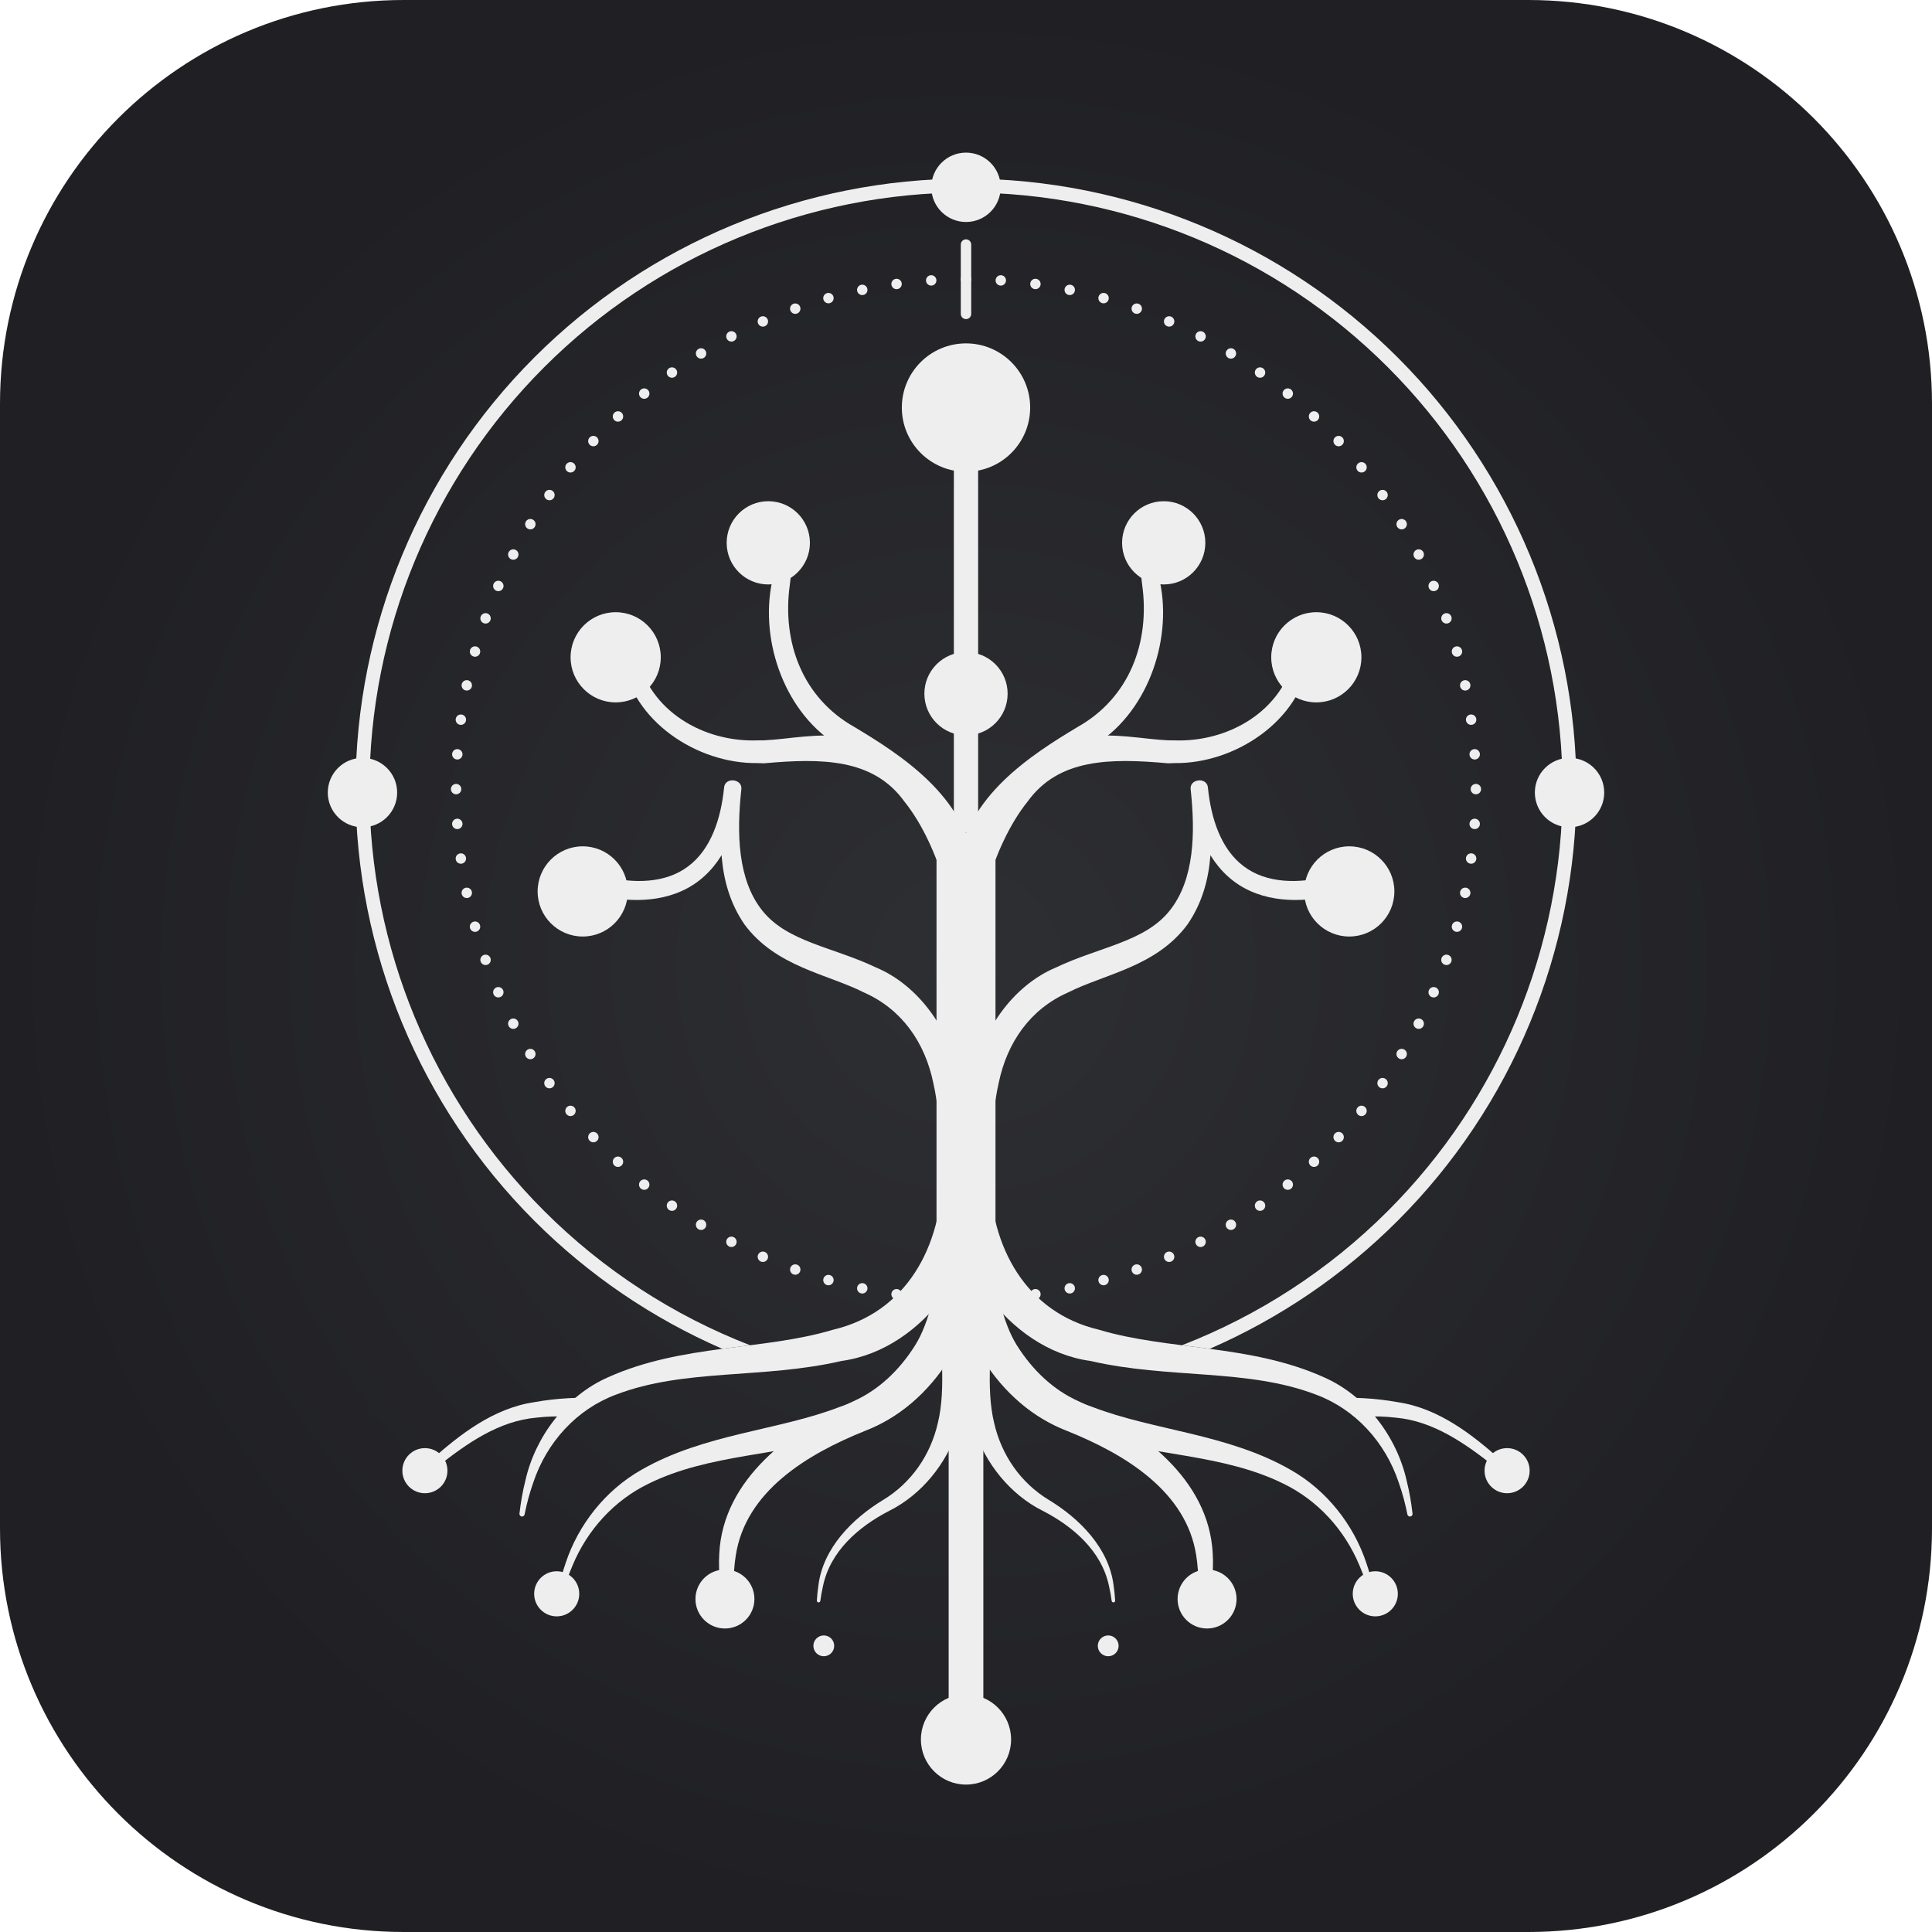
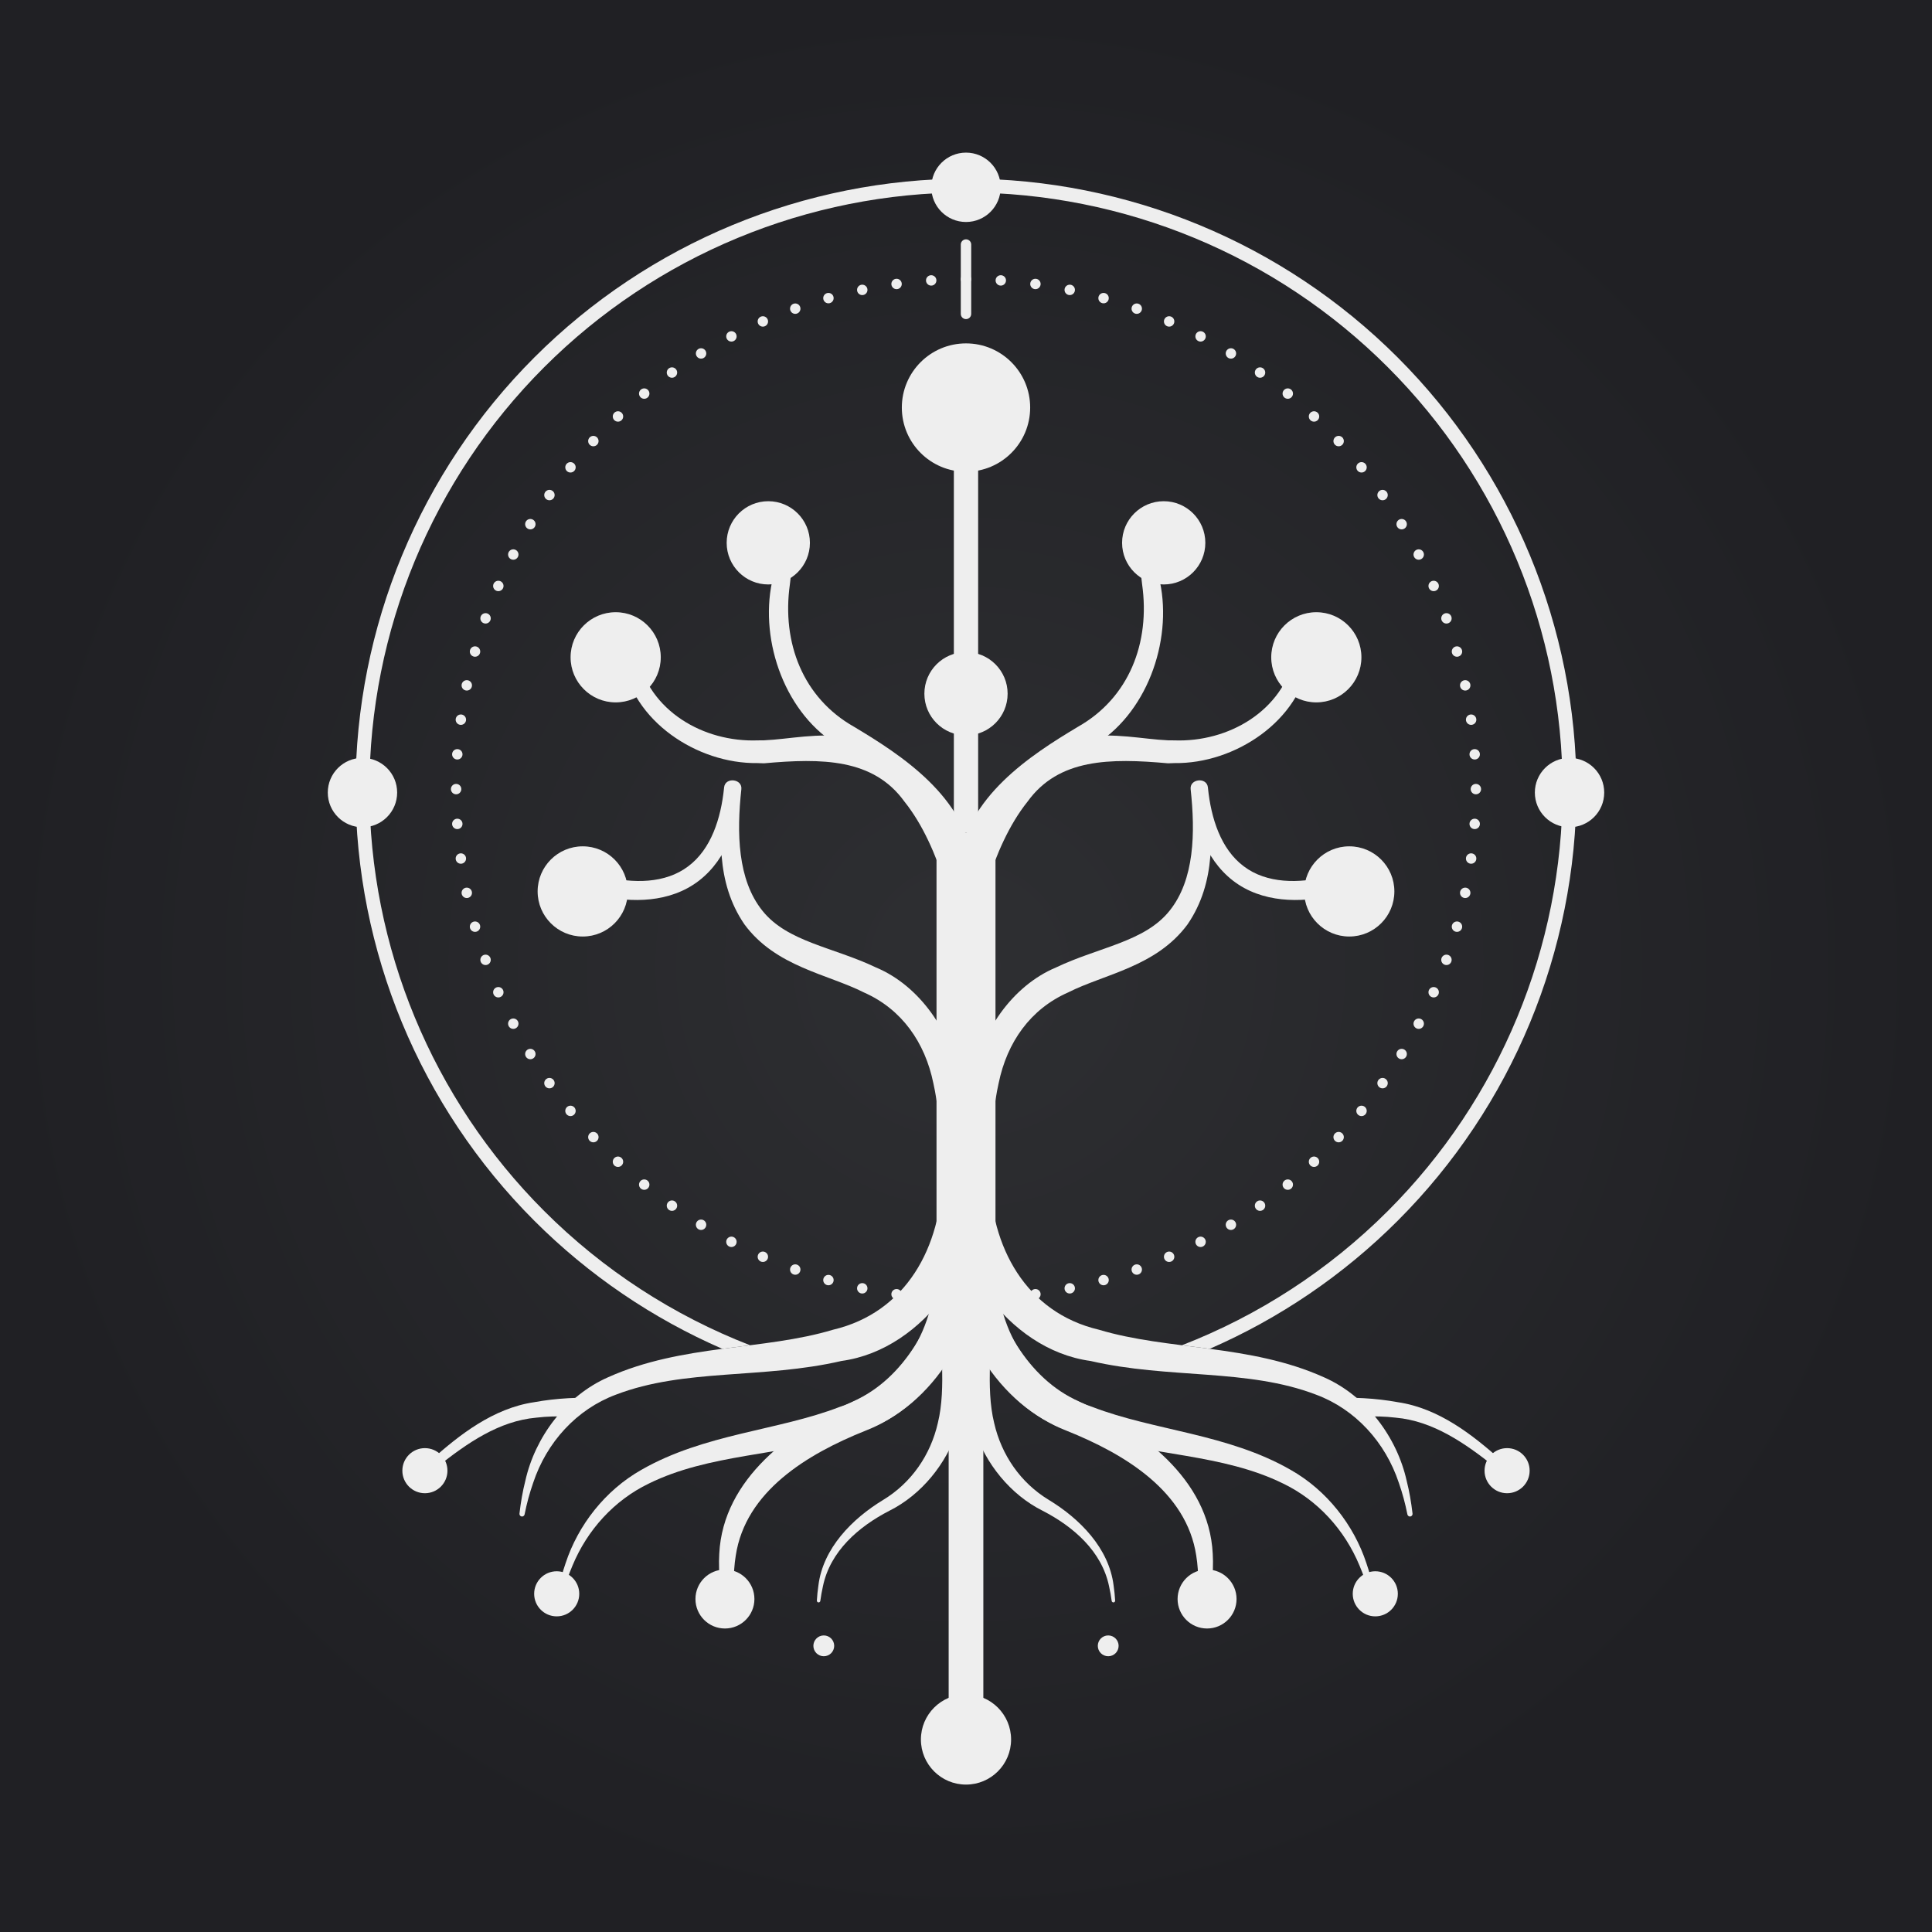
<svg xmlns="http://www.w3.org/2000/svg" viewBox="0 0 1114 1114" width="1114" height="1114">
  <defs>
    <radialGradient id="bg" cx="557" cy="557" r="557" gradientUnits="userSpaceOnUse">
      <stop offset="0" stop-color="#2E2F32" />
      <stop offset="1" stop-color="#202024" />
    </radialGradient>
    <clipPath id="clip">
-       <rect width="1114" height="1114" rx="232.78" />
+       <rect width="1114" height="1114" />
    </clipPath>
  </defs>
  <g clip-path="url(#clip)">
    <g id="locked-background">
-       <rect width="1114" height="1114" rx="232.78" fill="url(#bg)" />
+       <rect width="1114" height="1114" fill="url(#bg)" />
    </g>
    <g id="symbolic-ring-layer">
      <g id="locked-outer-ring-source" display="none">
        <path fill="#EEEEEE" fill-rule="evenodd" d="M 557 103 A 352 352 0 0 1 557 807 A 352 352 0 0 1 557 103 Z                  M 557 111 A 344 344 0 0 1 557 799 A 344 344 0 0 1 557 111 Z" />
      </g>
      <g id="visible-outer-ring" fill="#EEEEEE">
        <path d="M557 103C650.356 103 739.889 140.086 805.901 206.099C871.914 272.111 909 361.644 909 455C909 548.356 871.914 637.889 805.901 703.901C774.411 735.391 737.569 760.298 697.513 777.737C692.148 777.022 686.802 776.359 681.495 775.68C725.606 758.554 766.139 732.352 800.245 698.245C864.758 633.733 901 546.234 901 455C901 363.766 864.758 276.267 800.245 211.755C735.733 147.242 648.234 111 557 111C465.766 111 378.267 147.242 313.755 211.755C249.242 276.267 213 363.766 213 455C213 546.234 249.242 633.733 313.755 698.245C347.861 732.351 388.393 758.554 432.504 775.68C427.197 776.359 421.851 777.022 416.486 777.737C376.43 760.298 339.588 735.391 308.099 703.901C242.086 637.889 205 548.356 205 455C205 361.644 242.086 272.111 308.099 206.099C374.111 140.086 463.644 103 557 103Z" />
      </g>
      <g id="locked-inner-halo" fill="#EEEEEE">
        <circle cx="557" cy="161" r="3" />
        <circle cx="577.063" cy="161.685" r="3" />
        <circle cx="597.033" cy="163.738" r="3" />
        <circle cx="616.816" cy="167.149" r="3" />
        <circle cx="636.32" cy="171.902" r="3" />
        <circle cx="655.455" cy="177.975" r="3" />
        <circle cx="674.13" cy="185.34" r="3" />
        <circle cx="692.259" cy="193.962" r="3" />
        <circle cx="709.758" cy="203.801" r="3" />
        <circle cx="726.544" cy="214.811" r="3" />
        <circle cx="742.54" cy="226.941" r="3" />
        <circle cx="757.671" cy="240.134" r="3" />
        <circle cx="771.866" cy="254.329" r="3" />
        <circle cx="785.059" cy="269.46" r="3" />
        <circle cx="797.189" cy="285.456" r="3" />
        <circle cx="808.199" cy="302.242" r="3" />
        <circle cx="818.038" cy="319.741" r="3" />
        <circle cx="826.66" cy="337.87" r="3" />
        <circle cx="834.025" cy="356.545" r="3" />
        <circle cx="840.098" cy="375.68" r="3" />
        <circle cx="844.851" cy="395.184" r="3" />
        <circle cx="848.262" cy="414.967" r="3" />
        <circle cx="850.315" cy="434.937" r="3" />
        <circle cx="851" cy="455" r="3" />
        <circle cx="850.315" cy="475.063" r="3" />
        <circle cx="848.262" cy="495.033" r="3" />
        <circle cx="844.851" cy="514.816" r="3" />
        <circle cx="840.098" cy="534.32" r="3" />
        <circle cx="834.025" cy="553.455" r="3" />
        <circle cx="826.66" cy="572.13" r="3" />
        <circle cx="818.038" cy="590.259" r="3" />
        <circle cx="808.199" cy="607.758" r="3" />
        <circle cx="797.189" cy="624.544" r="3" />
        <circle cx="785.059" cy="640.54" r="3" />
        <circle cx="771.866" cy="655.671" r="3" />
        <circle cx="757.671" cy="669.866" r="3" />
        <circle cx="742.54" cy="683.059" r="3" />
        <circle cx="726.544" cy="695.189" r="3" />
        <circle cx="709.758" cy="706.199" r="3" />
        <circle cx="692.259" cy="716.038" r="3" />
        <circle cx="674.13" cy="724.66" r="3" />
        <circle cx="655.455" cy="732.025" r="3" />
        <circle cx="636.32" cy="738.098" r="3" />
        <circle cx="616.816" cy="742.851" r="3" />
        <circle cx="597.033" cy="746.262" r="3" />
        <circle cx="577.063" cy="748.315" r="3" />
        <circle cx="557" cy="749" r="3" />
        <circle cx="536.937" cy="748.315" r="3" />
        <circle cx="516.967" cy="746.262" r="3" />
        <circle cx="497.184" cy="742.851" r="3" />
        <circle cx="477.68" cy="738.098" r="3" />
        <circle cx="458.545" cy="732.025" r="3" />
        <circle cx="439.87" cy="724.66" r="3" />
        <circle cx="421.741" cy="716.038" r="3" />
        <circle cx="404.242" cy="706.199" r="3" />
        <circle cx="387.456" cy="695.189" r="3" />
        <circle cx="371.46" cy="683.059" r="3" />
        <circle cx="356.329" cy="669.866" r="3" />
        <circle cx="342.134" cy="655.671" r="3" />
        <circle cx="328.941" cy="640.54" r="3" />
        <circle cx="316.811" cy="624.544" r="3" />
        <circle cx="305.801" cy="607.758" r="3" />
        <circle cx="295.962" cy="590.259" r="3" />
        <circle cx="287.34" cy="572.13" r="3" />
        <circle cx="279.975" cy="553.455" r="3" />
        <circle cx="273.902" cy="534.32" r="3" />
        <circle cx="269.149" cy="514.816" r="3" />
        <circle cx="265.738" cy="495.033" r="3" />
        <circle cx="263.685" cy="475.063" r="3" />
        <circle cx="263" cy="455" r="3" />
        <circle cx="263.685" cy="434.937" r="3" />
        <circle cx="265.738" cy="414.967" r="3" />
        <circle cx="269.149" cy="395.184" r="3" />
        <circle cx="273.902" cy="375.68" r="3" />
        <circle cx="279.975" cy="356.545" r="3" />
        <circle cx="287.34" cy="337.87" r="3" />
        <circle cx="295.962" cy="319.741" r="3" />
        <circle cx="305.801" cy="302.242" r="3" />
        <circle cx="316.811" cy="285.456" r="3" />
        <circle cx="328.941" cy="269.46" r="3" />
        <circle cx="342.134" cy="254.329" r="3" />
        <circle cx="356.329" cy="240.134" r="3" />
        <circle cx="371.46" cy="226.941" r="3" />
        <circle cx="387.456" cy="214.811" r="3" />
        <circle cx="404.242" cy="203.801" r="3" />
        <circle cx="421.741" cy="193.962" r="3" />
        <circle cx="439.87" cy="185.34" r="3" />
        <circle cx="458.545" cy="177.975" r="3" />
        <circle cx="477.68" cy="171.902" r="3" />
        <circle cx="497.184" cy="167.149" r="3" />
        <circle cx="516.967" cy="163.738" r="3" />
        <circle cx="536.937" cy="161.685" r="3" />
      </g>
      <g id="locked-central-axis">
        <rect x="554" y="138" width="6" height="46" rx="3" fill="#EEEEEE" />
      </g>
      <g id="nodes-cardinal" fill="#EEEEEE">
        <circle id="node-cardinal-north" cx="557" cy="108" r="20" />
        <circle id="node-cardinal-west" cx="209" cy="457" r="20" />
        <circle id="node-cardinal-east" cx="905" cy="457" r="20" />
      </g>
    </g>
    <g id="world-tree-layer">
      <g id="trunk-axis" fill="#EEEEEE">
        <rect id="trunk-head-stem" x="550" y="260" width="14" height="220" rx="2" />
        <rect id="trunk-main-body" x="540" y="480" width="34" height="300" rx="2" />
        <rect id="trunk-root-stem" x="547" y="785" width="20" height="200" rx="2" />
      </g>
      <g id="branches-canopy" fill="#EEEEEE">
        <path d="M456.921 325.886C453.64 325.295 450.36 324.705 447.079 324.114C446.291 328.115 445.644 331.956 445.128 335.672C437.951 370.013 452.886 412.363 484.516 430.602C513.739 449.777 541.082 469.033 544.069 501.496C544.579 505.083 544.855 508.305 545.016 512.036C551.005 511.679 556.995 511.321 562.984 510.964C562.654 506.665 562.19 502.91 561.441 498.673C556.801 459.34 519.767 435.431 492.484 419.091C462.971 402.426 450.686 370.593 455.453 336.919C455.811 333.4 456.296 329.732 456.921 325.886Z" />
        <path d="M 657.079 325.886 C 660.36 325.295 663.64 324.705 666.921 324.114 C 667.709 328.115 668.356 331.956 668.872 335.672 C 676.049 370.013 661.114 412.363 629.484 430.602 C 600.261 449.777 572.918 469.033 569.931 501.496 C 569.421 505.083 569.145 508.305 568.984 512.036 C 562.995 511.679 557.005 511.321 551.016 510.964 C 551.346 506.665 551.81 502.91 552.559 498.673 C 557.199 459.34 594.233 435.431 621.516 419.091 C 651.029 402.426 663.314 370.593 658.547 336.919 C 658.189 333.4 657.704 329.732 657.079 325.886 Z" />
        <path d="M548.955 523.059C549.691 525.746 551.46 527.999 553.919 529.309C556.375 530.619 559.319 530.879 562.059 530.045C564.799 529.21 567.099 527.353 568.407 524.896C569.719 522.439 569.932 519.582 569.045 516.941C567.425 512.094 565.891 507.854 564.042 503.073C556.929 484.991 548.025 466.736 534.484 451.228C523.292 438.192 506.972 427.743 489.366 425.187C471.908 422.229 454.878 426.268 440.5 426.875C439.328 426.9 438.176 426.909 437.043 426.904C405.59 428.091 374.3 409.933 367.479 378.066C366.404 373.807 365.639 369.169 365.5 365C365.476 363.963 365.034 362.968 364.285 362.234C363.534 361.501 362.537 361.089 361.5 361.089C360.463 361.089 359.466 361.501 358.715 362.234C357.966 362.968 357.524 363.963 357.5 365C357.443 370.136 358.075 375.122 359.053 379.979C364.346 415.858 402.131 440.465 436.69 439.999C437.941 440.058 439.211 440.1 440.5 440.125C473.966 437.119 503.543 437.323 521.503 462.205C532.255 475.655 539.488 492.685 545.039 509.846C546.501 514.38 547.681 518.429 548.955 523.059Z" />
        <path d="M 565.045 523.059 C 564.309 525.746 562.54 527.999 560.081 529.309 C 557.625 530.619 554.681 530.879 551.941 530.045 C 549.201 529.21 546.901 527.353 545.593 524.896 C 544.281 522.439 544.068 519.582 544.955 516.941 C 546.575 512.094 548.109 507.854 549.958 503.073 C 557.071 484.991 565.975 466.736 579.516 451.228 C 590.708 438.192 607.028 427.743 624.634 425.187 C 642.092 422.229 659.122 426.268 673.5 426.875 C 674.672 426.9 675.824 426.909 676.957 426.904 C 708.41 428.091 739.7 409.933 746.521 378.066 C 747.596 373.807 748.361 369.169 748.5 365 C 748.524 363.963 748.966 362.968 749.715 362.234 C 750.466 361.501 751.463 361.089 752.5 361.089 C 753.537 361.089 754.534 361.501 755.285 362.234 C 756.034 362.968 756.476 363.963 756.5 365 C 756.557 370.136 755.925 375.122 754.947 379.979 C 749.654 415.858 711.869 440.465 677.31 439.999 C 676.059 440.058 674.789 440.1 673.5 440.125 C 640.034 437.119 610.457 437.323 592.497 462.205 C 581.745 475.655 574.512 492.685 568.961 509.846 C 567.499 514.38 566.319 518.429 565.045 523.059 Z" />
        <path d="M331.284 499.452C329.447 498.661 327.609 497.872 325.772 497.082C324.225 500.838 322.679 504.593 321.132 508.349C322.993 509.082 324.854 509.816 326.716 510.548C332.852 512.965 339.202 514.965 345.682 516.424C364.204 520.618 386.343 520.7 403.084 507.77C419.78 494.776 425.433 474.109 427.433 455.407C427.447 455.273 427.461 455.139 427.475 455.005C428.08 449.036 418.217 447.969 417.533 453.929C415.003 479.901 412.411 508.397 429.256 533.002C447.297 557.48 477.141 561.607 498.179 572.27C519.917 581.867 533.361 601.03 538.181 624.599C539.499 630.527 540.372 636.184 541.022 642.557C541.207 644.385 542.087 646.082 543.495 647.273C544.904 648.464 546.72 649.051 548.551 648.905C550.382 648.758 552.083 647.89 553.284 646.491C554.486 645.092 555.085 643.277 554.978 641.443C554.552 634.552 553.855 628.324 552.6 621.636C548.775 595.496 530.472 568.455 505.135 557.861C480.532 546.088 453.973 543.149 439.613 525.127C425.225 507.225 424.739 480.12 427.467 455.071L417.525 453.995C417.513 454.12 417.5 454.245 417.487 454.369C415.69 471.88 410.057 489.662 396.81 499.532C383.708 509.5 365.067 509.584 348.335 505.288C342.537 503.819 336.8 501.83 331.284 499.452Z" />
        <path d="M 782.716 499.452 C 784.553 498.661 786.391 497.872 788.228 497.082 C 789.775 500.838 791.321 504.593 792.868 508.349 C 791.007 509.082 789.146 509.816 787.284 510.548 C 781.148 512.965 774.798 514.965 768.318 516.424 C 749.796 520.618 727.657 520.7 710.916 507.77 C 694.22 494.776 688.567 474.109 686.567 455.407 C 686.553 455.273 686.539 455.139 686.525 455.005 C 685.92 449.036 695.783 447.969 696.467 453.929 C 698.997 479.901 701.589 508.397 684.744 533.002 C 666.703 557.48 636.859 561.607 615.821 572.27 C 594.083 581.867 580.639 601.03 575.819 624.599 C 574.501 630.527 573.628 636.184 572.978 642.557 C 572.793 644.385 571.913 646.082 570.505 647.273 C 569.096 648.464 567.28 649.051 565.449 648.905 C 563.618 648.758 561.917 647.89 560.716 646.491 C 559.514 645.092 558.915 643.277 559.022 641.443 C 559.448 634.552 560.145 628.324 561.4 621.636 C 565.225 595.496 583.528 568.455 608.865 557.861 C 633.468 546.088 660.027 543.149 674.387 525.127 C 688.775 507.225 689.261 480.12 686.533 455.071 L 696.475 453.995 C 696.487 454.12 696.5 454.245 696.513 454.369 C 698.31 471.88 703.943 489.662 717.19 499.532 C 730.292 509.5 748.933 509.584 765.665 505.288 C 771.463 503.819 777.2 501.83 782.716 499.452 Z" />
      </g>
      <g id="nodes-canopy" fill="#EEEEEE">
        <circle id="node-canopy-crown" cx="557" cy="235" r="37" />
        <circle id="node-canopy-mid-confluence" cx="557" cy="400" r="24" />
        <circle cx="443" cy="313" r="24" />
        <circle cx="671" cy="313" r="24" />
        <circle cx="355" cy="379" r="26" />
        <circle cx="759" cy="379" r="26" />
        <circle cx="336" cy="514" r="26" />
        <circle cx="778" cy="514" r="26" />
      </g>
      <g id="branches-root" fill="#EEEEEE">
        <path d="M299.518 872.767C299.475 873.146 299.588 873.534 299.824 873.844C300.06 874.154 300.399 874.361 300.776 874.42C301.153 874.48 301.539 874.387 301.859 874.165C302.179 873.942 302.406 873.608 302.482 873.233C303.809 866.637 305.264 861.272 307.401 855.08C315.203 831.496 332.599 812.567 355.078 804.191C394.751 788.944 439.88 795.234 485.209 784.738C533.824 778.079 568.055 724.772 569.253 678.894C569.907 672.558 570.322 665.983 570.5 659C570.602 655.42 569.27 651.986 566.736 649.454C564.206 646.922 560.683 645.5 557 645.5C553.317 645.5 549.794 646.922 547.264 649.454C544.73 651.986 543.398 655.42 543.5 659C543.677 665.36 543.637 671.289 543.388 676.944C542.87 719.009 522.495 756.784 480.407 766.707C440.258 778.778 393.446 774.904 350.658 794.118C326.041 804.94 308.507 828.821 302.929 853.737C301.269 860.339 300.339 865.963 299.518 872.767Z" />
        <path d="M 814.482 872.767 C 814.525 873.146 814.412 873.534 814.176 873.844 C 813.94 874.154 813.601 874.361 813.224 874.42 C 812.847 874.48 812.461 874.387 812.141 874.165 C 811.821 873.942 811.594 873.608 811.518 873.233 C 810.191 866.637 808.736 861.272 806.599 855.08 C 798.797 831.496 781.401 812.567 758.922 804.191 C 719.249 788.944 674.12 795.234 628.791 784.738 C 580.176 778.079 545.945 724.772 544.747 678.894 C 544.093 672.558 543.678 665.983 543.5 659 C 543.398 655.42 544.73 651.986 547.264 649.454 C 549.794 646.922 553.317 645.5 557 645.5 C 560.683 645.5 564.206 646.922 566.736 649.454 C 569.27 651.986 570.602 655.42 570.5 659 C 570.323 665.36 570.363 671.289 570.612 676.944 C 571.13 719.009 591.505 756.784 633.593 766.707 C 673.742 778.778 720.554 774.904 763.342 794.118 C 787.959 804.94 805.493 828.821 811.071 853.737 C 812.731 860.339 813.661 865.963 814.482 872.767 Z" />
        <path d="M244.917 845.065C245.972 846.355 247.028 847.645 248.083 848.935C249.37 847.939 250.605 846.984 251.884 845.992C269.349 832.106 287.665 819.331 309.279 817.422C315.374 816.683 321.543 816.591 327.764 816.794C329.339 816.845 330.84 816.915 332.437 817C332.479 813.333 332.521 809.667 332.563 806C330.878 806.048 329.291 806.119 327.624 806.212C321.035 806.589 314.473 807.324 307.911 808.526C284.357 812.039 264.96 827.296 248.547 841.92C247.322 842.98 246.145 844.003 244.917 845.065Z" />
        <path d="M 869.083 845.065 C 868.028 846.355 866.972 847.645 865.917 848.935 C 864.63 847.939 863.395 846.984 862.116 845.992 C 844.651 832.106 826.335 819.331 804.721 817.422 C 798.626 816.683 792.457 816.591 786.236 816.794 C 784.661 816.845 783.16 816.915 781.563 817 C 781.521 813.333 781.479 809.667 781.437 806 C 783.122 806.048 784.709 806.119 786.376 806.212 C 792.965 806.589 799.527 807.324 806.089 808.526 C 829.643 812.039 849.04 827.296 865.453 841.92 C 866.678 842.98 867.855 844.003 869.083 845.065 Z" />
        <path d="M321.543 918.143C322.514 918.381 323.486 918.619 324.457 918.857C326.092 913.073 327.782 908.235 330.068 902.816C338.648 882.051 354.269 865.023 374.05 855.462C408.901 838.265 449.622 839.447 489.705 827.269C532.16 818.059 563.063 771.724 564.759 729.617C565.407 723.692 565.808 717.851 566 711.5C557.333 711.5 548.667 711.5 540 711.5C540.186 717.229 540.183 722.448 539.966 727.684C539.548 765.612 521.248 799.057 484.146 811.24C448.662 824.946 406.164 826.631 369.743 847.56C348.955 859.341 333.383 879.3 326.141 901.305C324.158 907.063 322.818 912.148 321.543 918.143Z" />
        <path d="M 792.457 918.143 C 791.486 918.381 790.514 918.619 789.543 918.857 C 787.908 913.073 786.218 908.235 783.932 902.816 C 775.352 882.051 759.731 865.023 739.95 855.462 C 705.099 838.265 664.378 839.447 624.295 827.269 C 581.84 818.059 550.937 771.724 549.241 729.617 C 548.593 723.692 548.192 717.851 548 711.5 C 556.667 711.5 565.333 711.5 574 711.5 C 573.814 717.229 573.817 722.448 574.034 727.684 C 574.452 765.612 592.752 799.057 629.854 811.24 C 665.338 824.946 707.836 826.631 744.257 847.56 C 765.045 859.341 780.617 879.3 787.859 901.305 C 789.842 907.063 791.182 912.148 792.457 918.143 Z" />
        <path d="M415.062 912.5C417.688 912.5 420.312 912.5 422.938 912.5C423.178 907.052 423.41 901.956 424.238 896.993C429.842 860.009 465.195 838.476 499.108 824.919C537.738 809.803 558.742 770.039 566.563 733.576C571.436 711.603 571.66 688.95 567.764 667.121C566.774 661.66 565.511 656.275 563.901 650.964C561.3 651.321 558.7 651.679 556.099 652.036C555.939 657.315 555.605 662.551 555.182 667.784C553.421 688.699 550.458 709.189 546.07 728.989C538.781 762.305 521.971 794.592 491.892 808.081C456.854 823.886 416.864 852.33 414.726 895.97C414.371 901.588 414.724 907.33 415.062 912.5Z" />
        <path d="M 698.938 912.5 C 696.312 912.5 693.688 912.5 691.062 912.5 C 690.822 907.052 690.59 901.956 689.762 896.993 C 684.158 860.009 648.805 838.476 614.892 824.919 C 576.262 809.803 555.258 770.039 547.437 733.576 C 542.564 711.603 542.34 688.95 546.236 667.121 C 547.226 661.66 548.489 656.275 550.099 650.964 C 552.7 651.321 555.3 651.679 557.901 652.036 C 558.061 657.315 558.395 662.551 558.818 667.784 C 560.579 688.699 563.542 709.189 567.93 728.989 C 575.219 762.305 592.029 794.592 622.108 808.081 C 657.146 823.886 697.136 852.33 699.274 895.97 C 699.629 901.588 699.276 907.33 698.938 912.5 Z" />
        <path d="M471.005 922.897C470.989 923.152 471.077 923.407 471.245 923.606C471.413 923.805 471.647 923.931 471.901 923.957C472.155 923.983 472.41 923.908 472.615 923.748C472.82 923.587 472.959 923.356 472.995 923.103C473.398 920.261 473.864 917.437 474.508 914.67C478.673 894.446 495.077 880.252 512.791 871.122C531.303 861.887 545.873 843.943 552.255 823.979C556.217 812.432 559.17 800.644 561.432 788.945C561.995 786.013 562.509 783.102 562.977 780.183C563.405 777.554 562.745 774.96 560.998 772.96C559.259 770.961 556.577 769.722 553.683 769.523C550.79 769.325 547.963 770.188 545.968 771.931C543.965 773.673 542.957 776.154 543.023 778.817C543.095 781.678 543.175 784.511 543.233 787.348C543.459 798.648 543.359 809.923 540.752 820.562C536.575 838.819 525.636 854.944 509.209 864.878C491.384 875.7 474.558 892.688 471.896 914.169C471.445 917.085 471.19 920.009 471.005 922.897Z" />
        <path d="M 642.995 922.897 C 643.011 923.152 642.923 923.407 642.755 923.606 C 642.587 923.805 642.353 923.931 642.099 923.957 C 641.845 923.983 641.59 923.908 641.385 923.748 C 641.18 923.587 641.041 923.356 641.005 923.103 C 640.602 920.261 640.136 917.437 639.492 914.67 C 635.327 894.446 618.923 880.252 601.209 871.122 C 582.697 861.887 568.127 843.943 561.745 823.979 C 557.783 812.432 554.83 800.644 552.568 788.945 C 552.005 786.013 551.491 783.102 551.023 780.183 C 550.595 777.554 551.255 774.96 553.002 772.96 C 554.741 770.961 557.423 769.722 560.317 769.523 C 563.21 769.325 566.037 770.188 568.032 771.931 C 570.035 773.673 571.043 776.154 570.977 778.817 C 570.905 781.678 570.825 784.511 570.767 787.348 C 570.541 798.648 570.641 809.923 573.248 820.562 C 577.425 838.819 588.364 854.944 604.791 864.878 C 622.616 875.7 639.442 892.688 642.104 914.169 C 642.555 917.085 642.81 920.009 642.995 922.897 Z" />
      </g>
      <g id="nodes-root" fill="#EEEEEE">
        <circle id="node-root-base" cx="557" cy="1003" r="26" />
        <circle cx="245" cy="848" r="13" />
        <circle cx="869" cy="848" r="13" />
        <circle cx="321" cy="919" r="13" />
        <circle cx="793" cy="919" r="13" />
        <circle cx="418" cy="922" r="17" />
        <circle cx="696" cy="922" r="17" />
        <circle cx="475" cy="949" r="6" />
        <circle cx="639" cy="949" r="6" />
      </g>
    </g>
  </g>
</svg>
